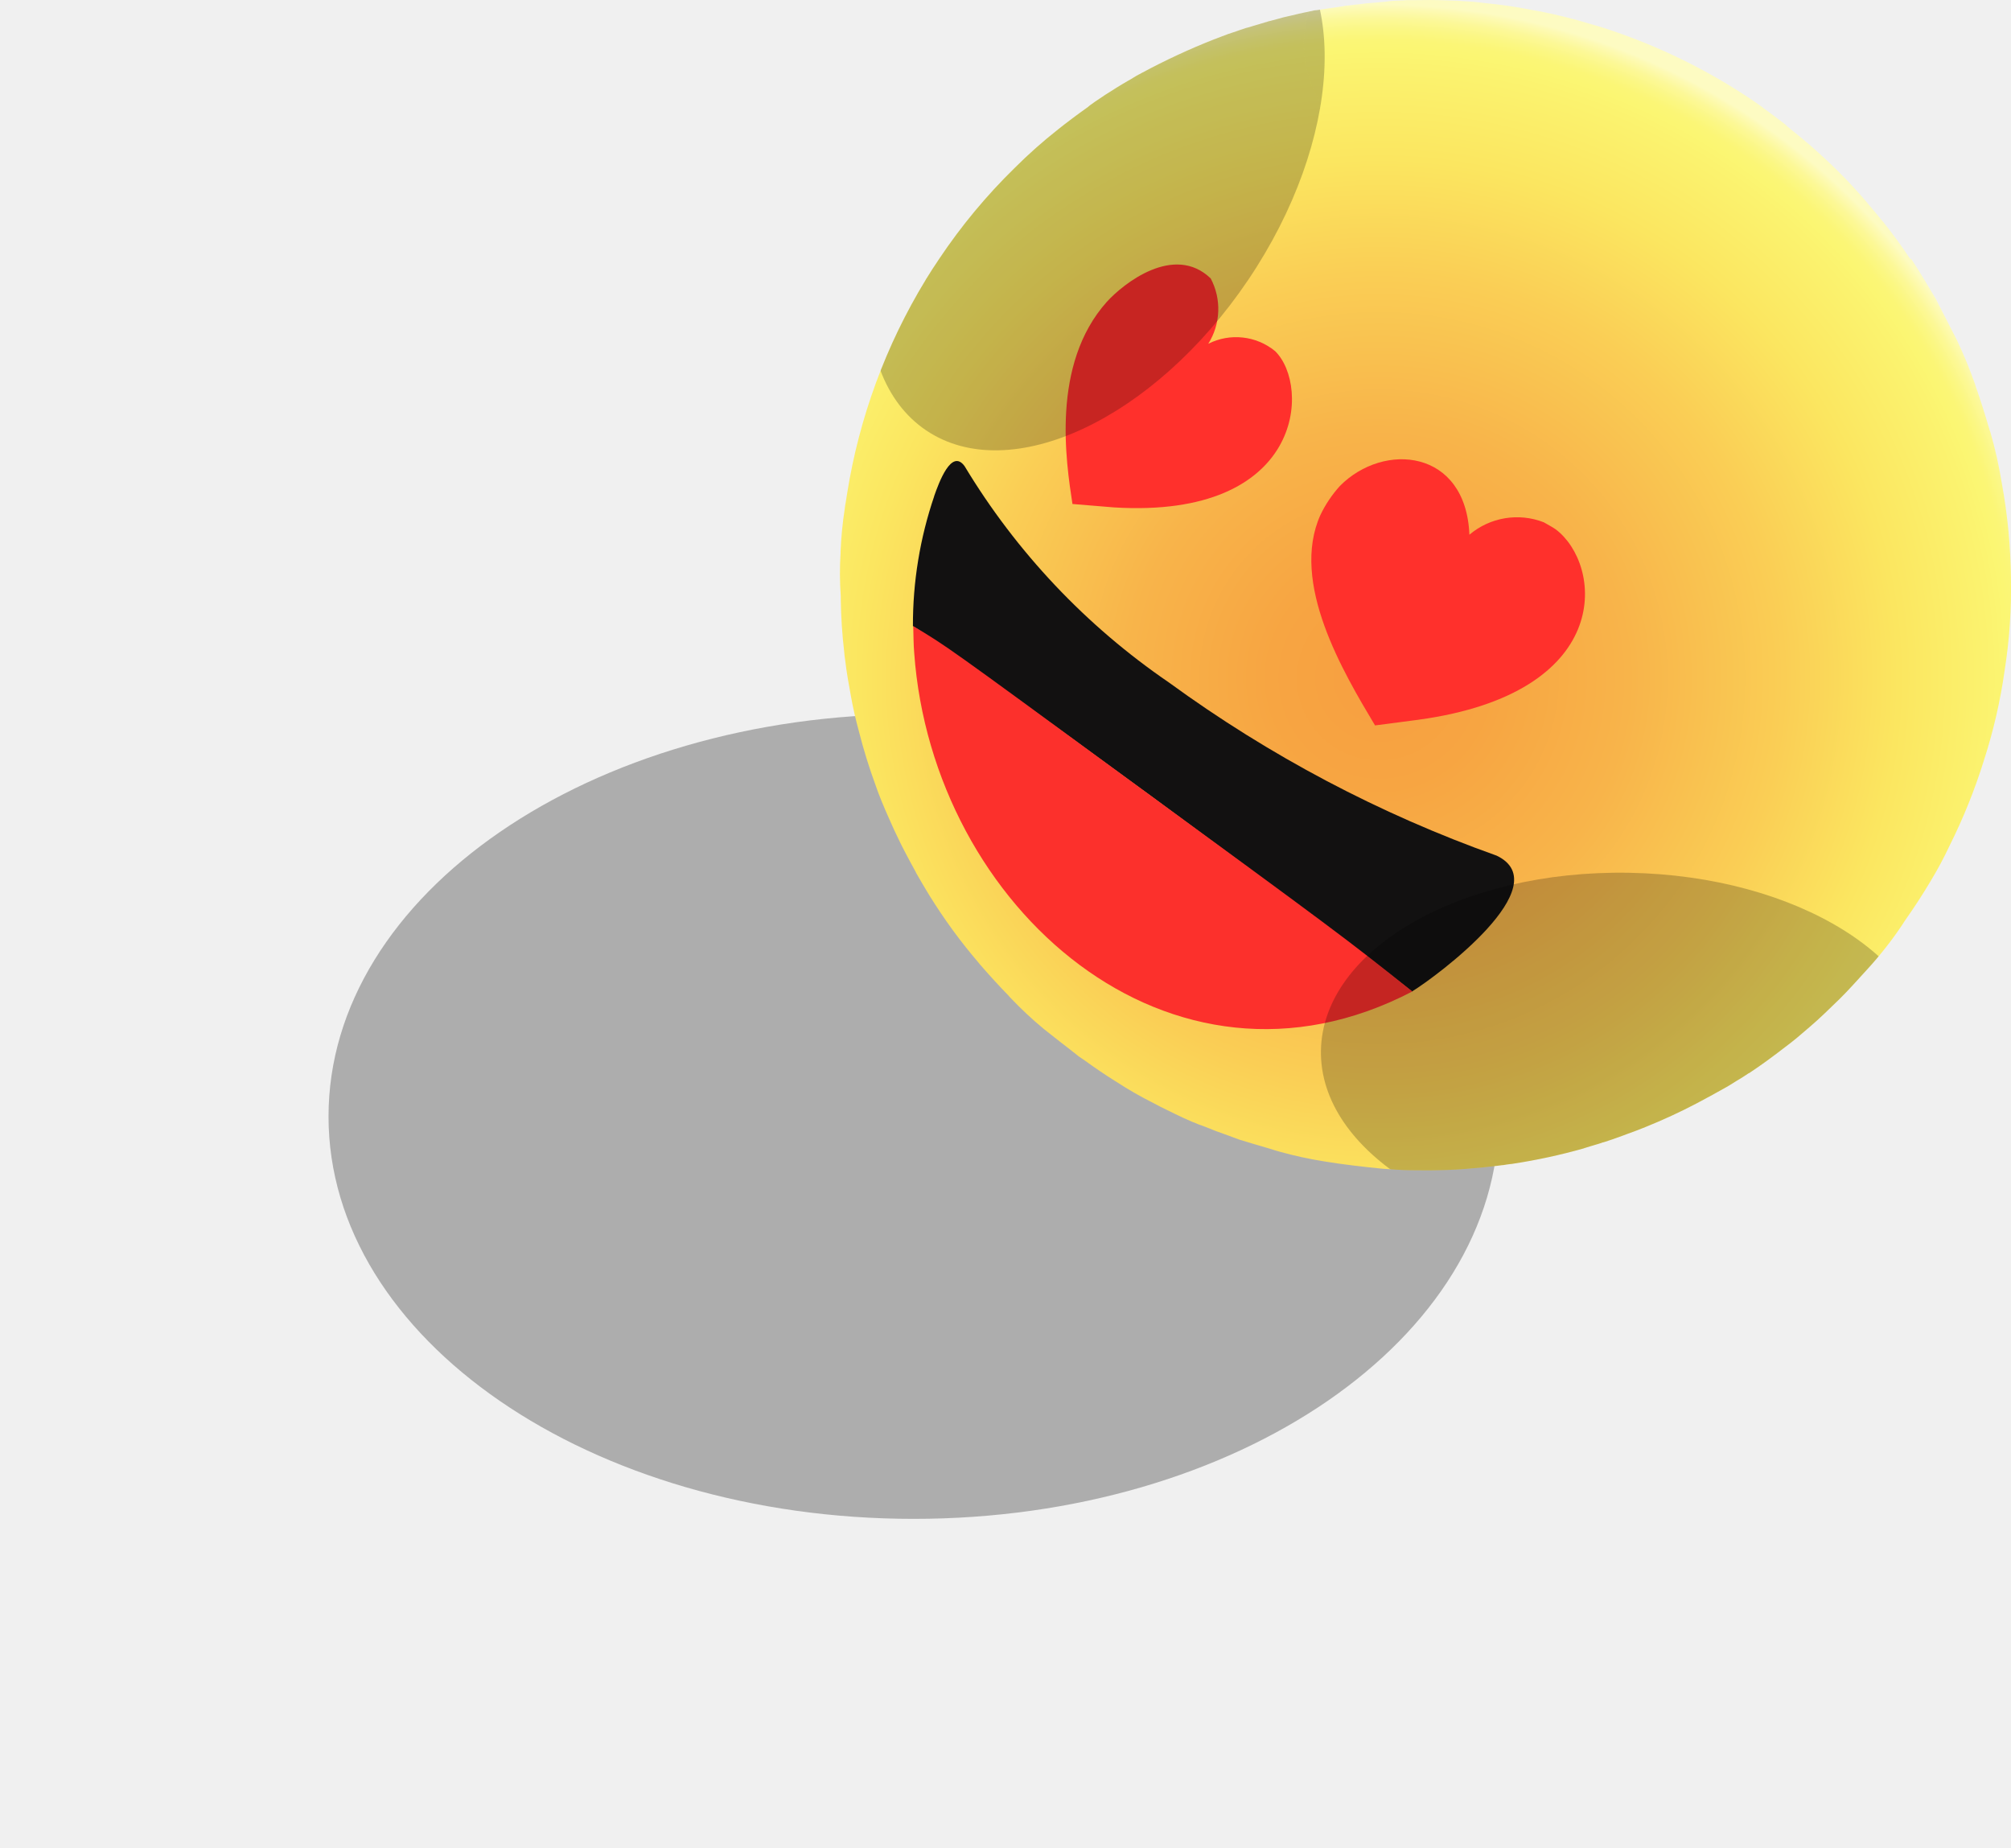
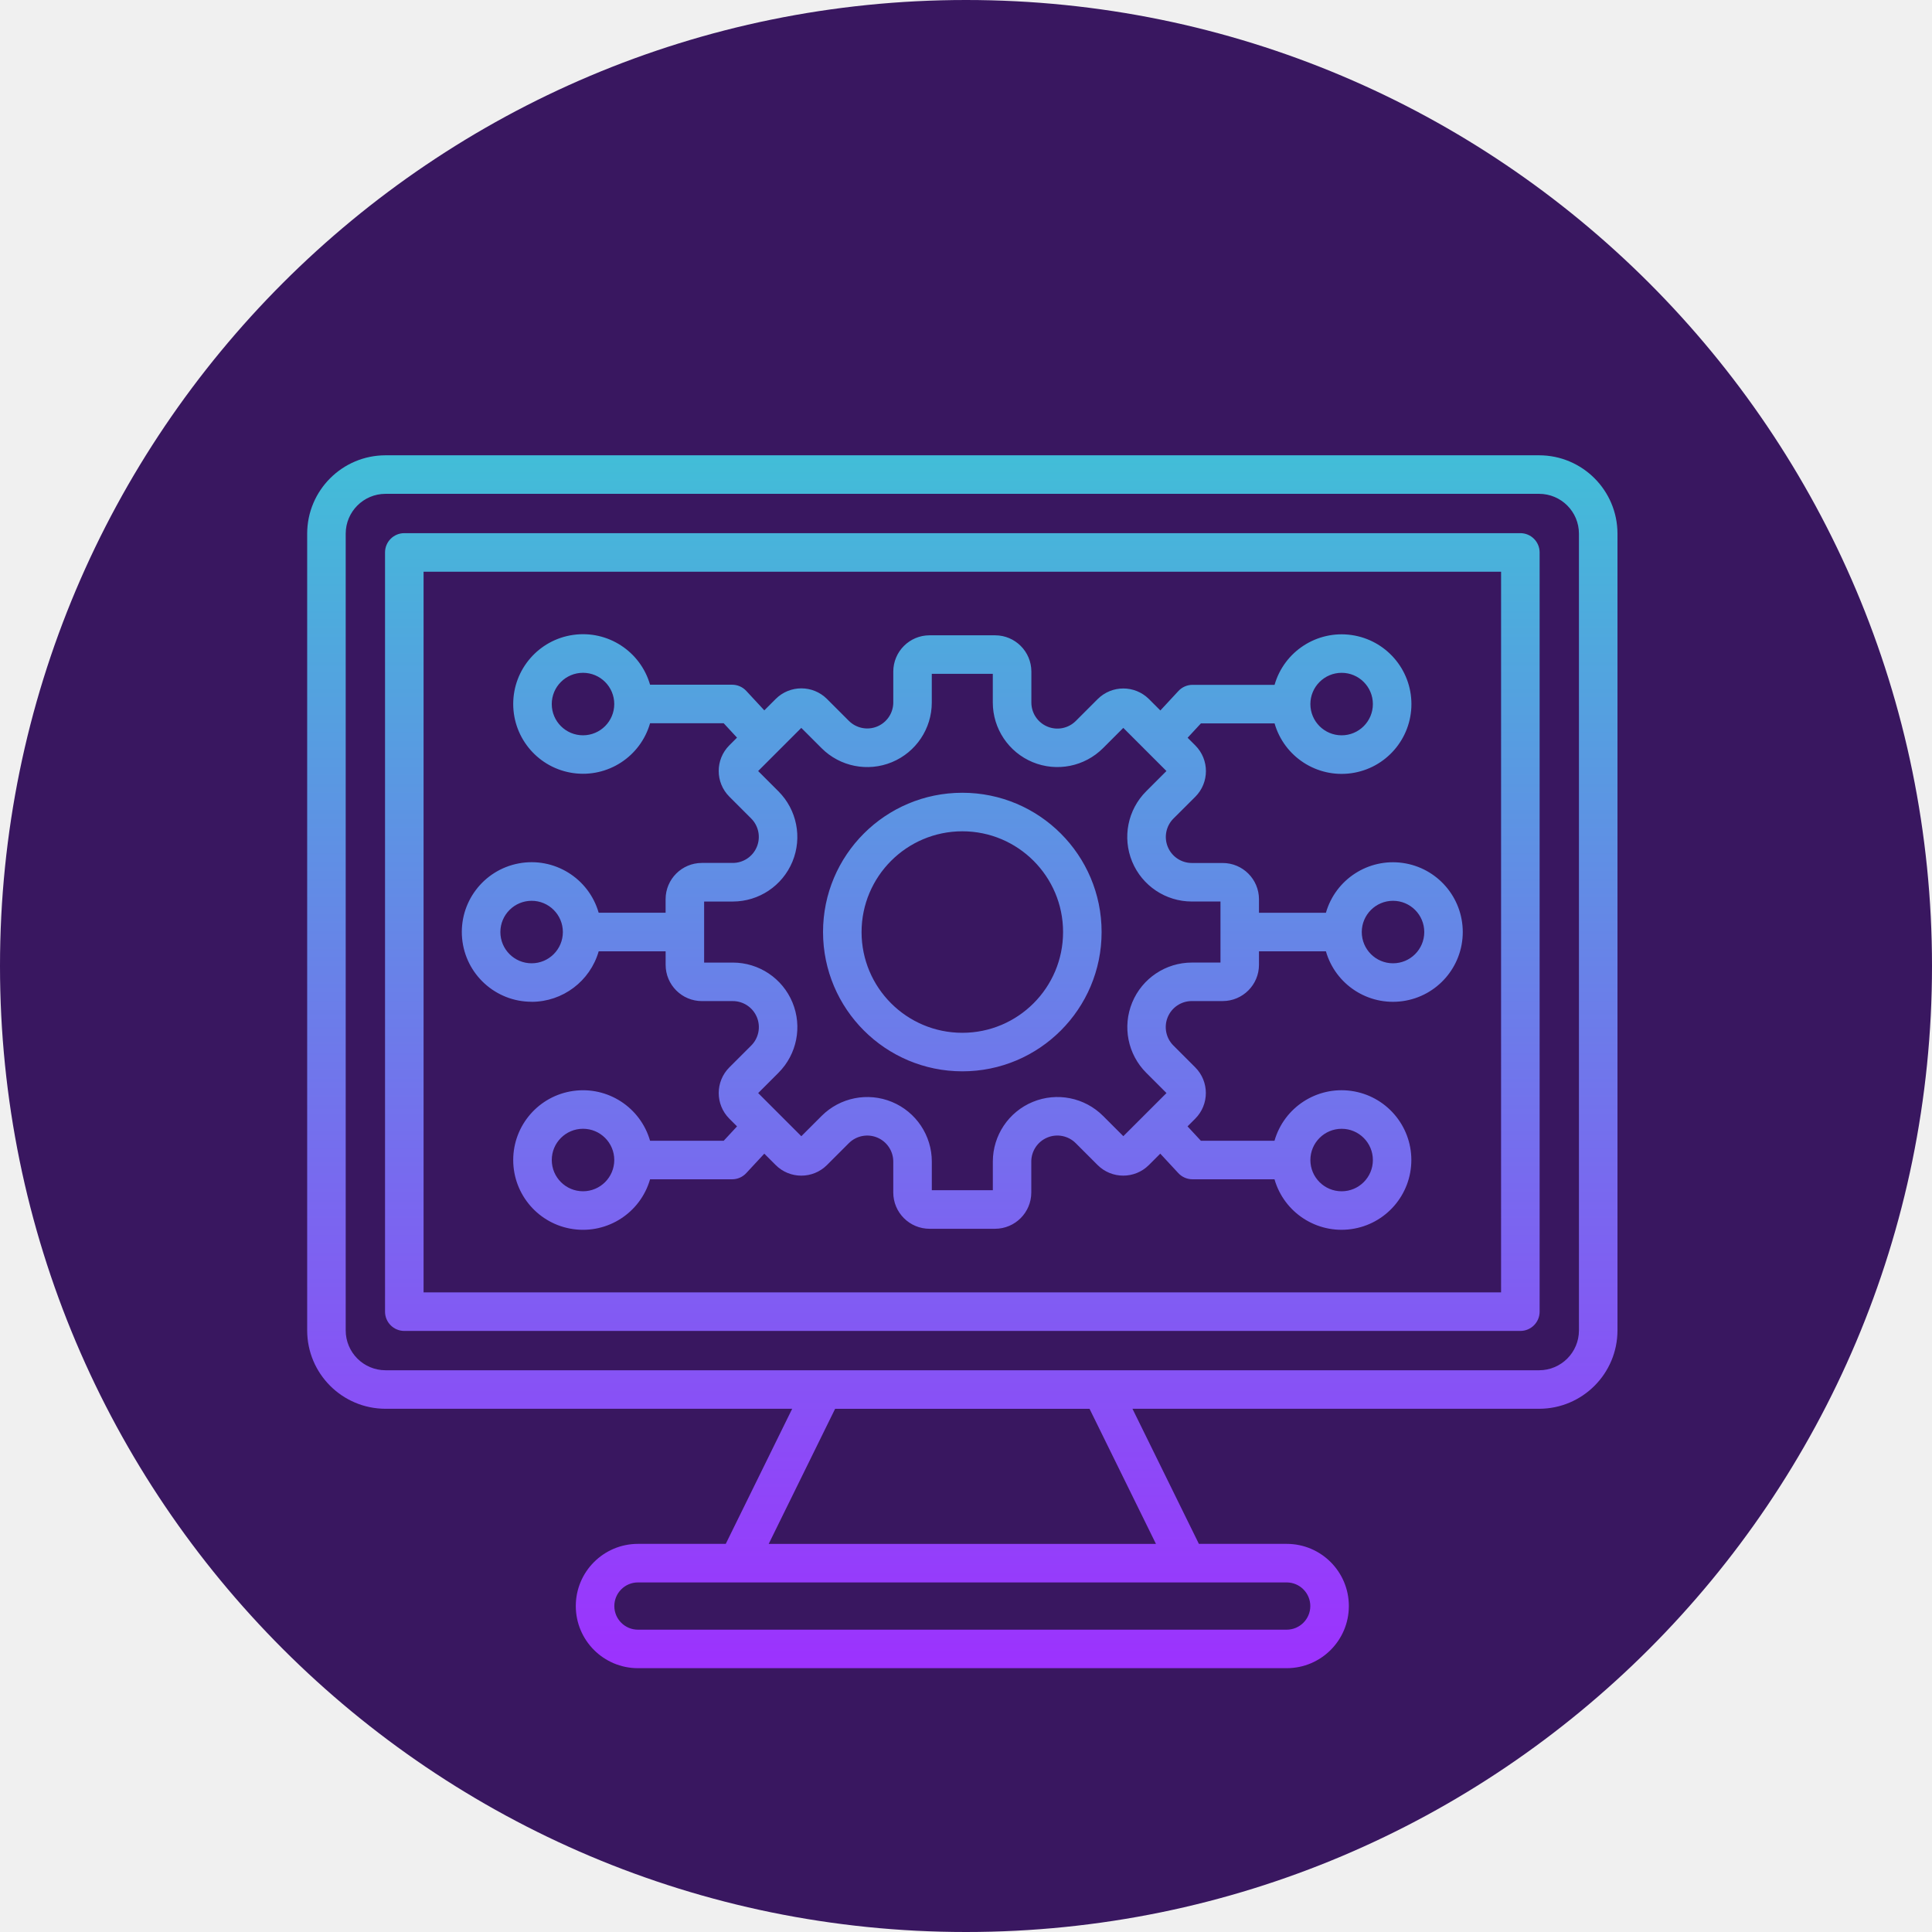
- <svg xmlns="http://www.w3.org/2000/svg" xmlns:xlink="http://www.w3.org/1999/xlink" width="82.478" height="75.758" viewBox="0 0 82.478 75.758">
+ <svg xmlns="http://www.w3.org/2000/svg" width="127" height="127" viewBox="0 0 127 127">
  <defs>
-     <radialGradient id="radial-gradient" cx="0.471" cy="0.58" r="0.575" gradientTransform="matrix(-0.999, -0.004, -0.004, 1, 0.933, 0.001)" gradientUnits="objectBoundingBox">
-       <stop offset="0" stop-color="#f79f40" />
-       <stop offset="0.163" stop-color="#f7a542" />
-       <stop offset="0.371" stop-color="#f8b44a" />
-       <stop offset="0.601" stop-color="#face55" />
-       <stop offset="0.771" stop-color="#fbe660" />
-       <stop offset="0.91" stop-color="#fbf36f" />
-       <stop offset="0.932" stop-color="#fbf672" />
-       <stop offset="0.947" stop-color="#fbf676" />
-       <stop offset="0.962" stop-color="#fbf783" />
-       <stop offset="0.978" stop-color="#fcf897" />
-       <stop offset="0.994" stop-color="#fdfab4" />
-       <stop offset="1" stop-color="#fdfbc2" />
-     </radialGradient>
-     <clipPath id="clip-path">
-       <path id="Trazado_116496" data-name="Trazado 116496" d="M52.65,29.84v-.06c0-.11-.03-.77-.15-1.75-.01-.09-.02-.17-.03-.26-.02-.12-.04-.25-.06-.38a23.894,23.894,0,0,0-3.15-8.77c0-.01-.01-.01-.01-.02-.17-.29-.35-.57-.54-.85h0a23.353,23.353,0,0,0-3.06-3.74,20.449,20.449,0,0,0-1.77-1.6c-.39-.32-.78-.62-1.19-.91a.265.265,0,0,1-.06-.05l-.05-.04-.21-.15c-.26-.18-.55-.37-.86-.57h0c-.01-.01-.02-.01-.03-.02-.15-.09-.3-.19-.47-.28-.07-.04-.15-.09-.22-.13s-.12-.07-.19-.11a1.092,1.092,0,0,0-.15-.08,25.413,25.413,0,0,0-2.93-1.4c-.26-.11-.47-.18-.58-.23l-.18-.07-.18-.07c-.01,0-.02-.01-.03-.01l-.04-.01-.3-.1-.04-.01c-.01,0-.03-.01-.04-.01l-.2-.07a2.759,2.759,0,0,0-.27-.08l-.23-.07c-.04-.01-.09-.03-.13-.04-.01,0-.03-.01-.04-.01s-.03-.01-.05-.01a.636.636,0,0,1-.07-.02l-.26-.07-.22-.06c-.07-.02-.14-.03-.21-.05h-.01l-.13-.03-.25-.06-.18-.04a2.049,2.049,0,0,0-.24-.05c-.01,0-.03-.01-.04-.01-.06-.01-.12-.03-.18-.04l-.11-.02-.13-.03h-.02l-.04-.01c-.02,0-.05-.01-.07-.01a1.766,1.766,0,0,1-.2-.04.6.6,0,0,0-.12-.02h0a2.068,2.068,0,0,1-.22-.04l-.19-.03c-.03-.01-.07-.01-.11-.02a.985.985,0,0,0-.17-.02,1,1,0,0,0-.16-.02l-.27-.03-.25-.03c-.03,0-.05-.01-.08-.01h-.02a1.641,1.641,0,0,0-.23-.02l-.34-.03c-.08-.01-.16-.01-.23-.02-.09-.01-.17-.01-.26-.02s-.18-.01-.27-.02A.97.97,0,0,1,29.76,7h-.37c-.48-.01-.96-.01-1.45,0-.11,0-.21,0-.31.01s-.22.01-.32.02c-.07,0-.13.01-.19.01-.16.01-.31.02-.46.04-.05,0-.11.01-.16.01-.22.02-.43.04-.64.07-.1.01-.2.02-.3.04h-.01c-.02,0-.04.01-.06.01q-.24.03-.45.06c-.11.02-.23.04-.34.05-.26.04-.47.08-.61.11-.7.14-1.38.3-2.06.5-.41.11-.77.22-1.21.38a24.021,24.021,0,0,0-5.31,2.61h0c-.17.11-.33.22-.49.33a.265.265,0,0,0-.06.05c-.28.2-.56.4-.84.61a.423.423,0,0,1-.07.05l-.02.02-.02.02c-.01.01-.02.02-.03.02s-.02.01-.03.02c-.08.06-.15.12-.23.18-.15.12-.3.24-.44.36-.08.07-.16.13-.24.2-.16.14-.32.27-.46.4l-.02.02-.02.02c-.03.03-.07.06-.1.09-.75.69-1.21,1.19-1.24,1.22-.23.25-.46.51-.69.77-.16.19-.33.38-.5.59-.01.01-.02.03-.04.04l-.03.03c-.34.42-.69.89-1.08,1.46l-.01.01-.01.01c-.01.01-.01.02-.02.02-.18.26-.36.55-.54.86-.16.26-.32.52-.46.75l-.46.88c-.15.29-.29.56-.42.82a16.758,16.758,0,0,0-.76,1.82h0v.01c-.22.6-.42,1.23-.6,1.84l-.01.02a.037.037,0,0,1-.01.03,17.968,17.968,0,0,0-.5,2.13,23.506,23.506,0,0,0-.17,7.66,22.794,22.794,0,0,0,.82,3.68,23.944,23.944,0,0,0,1.38,3.51,15.311,15.311,0,0,0,.75,1.42c.32.56.68,1.11,1.06,1.66.04.07.09.13.13.2a16,16,0,0,0,1.39,1.8c.34.37.78.88,1.14,1.24s.83.82,1.22,1.15h0c.42.37.6.53.99.83q.72.585,1.47,1.08h.01c.16.11.32.22.49.32.19.12.38.24.55.34.09.05.22.13.36.21a.573.573,0,0,1,.07.04c.15.09.33.18.52.29.04.02.09.05.13.07a22.789,22.789,0,0,0,2.12,1c.18.07.42.17.7.28l.24.09.42.15.3.1.11.03c.01,0,.01,0,.02.01l.16.05a2.759,2.759,0,0,0,.27.08l.26.08c.01,0,.02,0,.02.01a22.1,22.1,0,0,0,2.96.66l.09.01c.08.01.17.03.27.04h.03l.23.03.53.06c.24.03.56.05.79.07s.49.03.74.04h.02c.13.01.25.01.37.01.33.01.77,0,1.1.01s.79-.03,1.13-.05c.72-.06,1.68-.17,2.39-.28a18.747,18.747,0,0,0,1.84-.38c.14-.04.28-.08.43-.12.43-.12.87-.25,1.24-.36l.43-.16c.35-.12.69-.25,1.03-.38l.17-.06c.4-.15.89-.38,1.32-.59.19-.09.37-.18.55-.28a15.71,15.71,0,0,0,1.56-.88c.02-.01.03-.02.05-.03.41-.26.82-.52,1.22-.81.09-.06.18-.12.26-.17l.44-.34c.12-.09.23-.18.35-.27l.66-.52a14.289,14.289,0,0,0,1.37-1.26l.03-.03.07-.07c.35-.35.74-.77,1.2-1.29a.138.138,0,0,0,.03-.04h0a20.958,20.958,0,0,0,2.02-2.71c.01-.01.01-.02.02-.03.19-.3.38-.61.57-.95v-.01h0c.08-.14.16-.29.24-.44.11-.2.22-.41.31-.59l.09-.18c.16-.32.31-.65.47-.99.21-.47.41-.94.56-1.36h0c.26-.7.5-1.44.71-2.23.13-.48.25-.96.33-1.41.1-.48.18-.98.25-1.5.02-.12.03-.23.05-.34.08-.69.14-1.41.16-2.14v-.13C52.68,31.04,52.68,30.45,52.65,29.84Z" transform="translate(-4.654 -6.992)" />
-     </clipPath>
-     <linearGradient id="linear-gradient" x1="-0.166" y1="-323.933" x2="-1.166" y2="-323.933" gradientUnits="objectBoundingBox">
-       <stop offset="0" stop-color="#19b79c" />
-       <stop offset="0.405" stop-color="#1dbb9e" />
-       <stop offset="0.825" stop-color="#2ac8a3" />
-       <stop offset="0.997" stop-color="#31cfa6" />
+     <linearGradient id="linear-gradient" x1="0.5" x2="0.5" y2="1" gradientUnits="objectBoundingBox">
+       <stop offset="0" stop-color="#42bdd8" />
+       <stop offset="1" stop-color="#9c32fe" />
    </linearGradient>
-     <linearGradient id="linear-gradient-2" x1="-2.106" y1="-363.238" x2="-3.08" y2="-363.238" xlink:href="#linear-gradient" />
-     <clipPath id="clip-path-2">
-       <path id="Trazado_116504" data-name="Trazado 116504" d="M4.652,29.65v-.06a15.757,15.757,0,0,1,.17-1.74,2.335,2.335,0,0,1,.04-.26c.02-.12.04-.25.06-.38a24.088,24.088,0,0,1,3.22-8.75c0-.01.01-.01.01-.02.18-.29.36-.57.55-.85h0a23.39,23.39,0,0,1,3.09-3.72,20.134,20.134,0,0,1,1.78-1.58q.585-.465,1.2-.9a.265.265,0,0,0,.06-.05l.05-.04.21-.15c.26-.18.55-.37.86-.56h0c.01-.01.02-.01.03-.02.15-.09.31-.19.47-.28a2.53,2.53,0,0,0,.22-.13c.06-.04.12-.07.19-.11.05-.03.1-.05.15-.08a27.308,27.308,0,0,1,2.95-1.37c.26-.1.47-.18.58-.22l.18-.06.18-.06c.01,0,.02-.01.03-.01l.05-.02.3-.1.04-.01c.01,0,.03-.01.04-.01l.2-.06c.08-.02.19-.06.27-.08l.23-.07a.647.647,0,0,0,.13-.04c.01,0,.03-.01.04-.01s.03-.01.05-.01a.637.637,0,0,0,.07-.02l.26-.07.22-.06c.07-.02.14-.03.21-.05h.01l.13-.03c.08-.02.18-.04.25-.06l.18-.04c.08-.02.16-.03.24-.05.01,0,.03-.01.04-.01a1.163,1.163,0,0,0,.18-.04l.11-.01.13-.02h.02l.04-.01c.02,0,.05-.01.07-.01l.2-.03c.04-.01.09-.01.13-.02h0l.22-.03.19-.03a.516.516,0,0,0,.11-.02.985.985,0,0,1,.17-.02c.06-.01.11-.01.16-.02l.27-.03.25-.03c.03,0,.05-.01.08-.01h.02c.07-.01.15-.01.23-.02l.34-.03c.08-.01.16-.01.23-.02a1.569,1.569,0,0,1,.24-.03,2.437,2.437,0,0,1,.27-.01.86.86,0,0,1,.16-.01l.15-.01h.24c.49-.01.97-.01,1.45.01.11,0,.21.01.31.01s.22.01.32.02c.07,0,.13.01.19.01.16.01.31.02.46.04.05.01.11.01.16.02.22.02.43.05.64.07.1.01.2.03.3.04h.01c.02,0,.04.01.06.01.16.02.31.05.45.07l.34.06c.26.05.47.09.6.11.69.14,1.38.31,2.06.52.41.11.76.23,1.21.39a24.178,24.178,0,0,1,5.28,2.65h0c.16.11.33.22.49.34a.265.265,0,0,1,.06.05c.28.2.56.41.83.62a.424.424,0,0,0,.07.05l.02.02.02.02.03.03c.01.01.02.01.02.02.08.06.15.12.22.18.15.12.3.24.44.36.08.07.16.14.24.2.16.14.31.28.46.41l.02.02.02.02c.03.03.07.06.1.09.75.69,1.2,1.2,1.23,1.23.23.25.46.51.68.78.16.19.32.38.49.59.01.01.02.03.04.04l.02.03c.33.42.69.89,1.07,1.47l.04.01.01.01c.01.01.01.02.02.02.17.26.36.56.54.86.16.26.31.53.45.75l.45.88c.15.29.29.56.42.82a18.431,18.431,0,0,1,.75,1.83h0v.01c.21.6.41,1.23.59,1.85l.01.02a.037.037,0,0,0,.01.03,17.59,17.59,0,0,1,.48,2.14,22.71,22.71,0,0,1,.37,3.87,21.465,21.465,0,0,1-.26,3.8,21.96,21.96,0,0,1-.85,3.68,23.286,23.286,0,0,1-1.41,3.5,15.244,15.244,0,0,1-.76,1.42c-.33.56-.69,1.11-1.07,1.65-.04.07-.09.13-.13.2a15.2,15.2,0,0,1-1.41,1.79c-.34.37-.79.88-1.15,1.23s-.84.82-1.22,1.14h0c-.43.37-.6.52-1,.82-.49.38-.98.74-1.48,1.07H41.9c-.16.11-.32.21-.49.31-.19.12-.38.24-.55.33-.09.05-.22.12-.36.2a.574.574,0,0,0-.07.04c-.15.08-.33.18-.52.28-.04.02-.09.05-.13.07a23.108,23.108,0,0,1-2.12.98c-.18.07-.42.17-.71.27l-.24.09-.42.15-.3.1-.11.03c-.01,0-.01,0-.02.01l-.16.05c-.08.02-.19.06-.27.08l-.26.08c-.01,0-.02,0-.02.01a23.962,23.962,0,0,1-2.96.64l-.09.01c-.08.01-.17.02-.27.04H31.8l-.23.03-.53.06c-.24.02-.56.05-.79.07s-.49.03-.74.04h-.02c-.13,0-.25.01-.37.01-.33.01-.77,0-1.1,0s-.79-.04-1.13-.06c-.72-.07-1.68-.18-2.39-.3a16.281,16.281,0,0,1-1.84-.4c-.14-.04-.28-.08-.43-.13-.43-.12-.87-.26-1.24-.37l-.43-.16c-.35-.12-.69-.25-1.03-.39l-.17-.06c-.4-.15-.88-.38-1.32-.6-.19-.09-.37-.18-.55-.28a15.612,15.612,0,0,1-1.55-.89.219.219,0,0,0-.05-.03c-.41-.26-.81-.53-1.21-.82-.09-.06-.17-.12-.25-.17L14,49.97c-.12-.09-.23-.18-.35-.27l-.66-.52a15.233,15.233,0,0,1-1.36-1.27l-.03-.03-.06-.07c-.34-.35-.74-.78-1.19-1.3a.138.138,0,0,1-.03-.04h0a21.889,21.889,0,0,1-2-2.73c-.01-.01-.01-.02-.02-.03-.18-.3-.37-.61-.56-.95v-.01h0c-.08-.14-.16-.29-.24-.44-.11-.21-.22-.41-.31-.59l-.09-.18c-.16-.32-.31-.65-.46-.99-.21-.47-.41-.95-.55-1.36h0a22.441,22.441,0,0,1-.69-2.23c-.13-.48-.24-.96-.32-1.41-.09-.49-.18-.98-.24-1.5-.02-.12-.03-.23-.04-.34a21.166,21.166,0,0,1-.14-2.14v-.13A13.347,13.347,0,0,1,4.652,29.65Z" transform="translate(-4.627 -6.983)" fill="url(#radial-gradient)" />
-     </clipPath>
  </defs>
-   <g id="Grupo_157926" data-name="Grupo 157926" transform="translate(13.474)">
-     <ellipse id="Elipse_4737" data-name="Elipse 4737" cx="24" cy="16.5" rx="24" ry="16.5" transform="translate(0 29.284)" fill="#0b0b0b" opacity="0.292" style="mix-blend-mode: multiply;isolation: isolate" />
-     <path id="Trazado_116493" data-name="Trazado 116493" d="M4.652,29.65v-.06a15.757,15.757,0,0,1,.17-1.74,2.335,2.335,0,0,1,.04-.26c.02-.12.04-.25.06-.38a24.088,24.088,0,0,1,3.22-8.75c0-.01.01-.01.01-.02.18-.29.36-.57.55-.85h0a23.39,23.39,0,0,1,3.09-3.72,20.134,20.134,0,0,1,1.78-1.58q.585-.465,1.2-.9a.265.265,0,0,0,.06-.05l.05-.04.21-.15c.26-.18.55-.37.86-.56h0c.01-.01.02-.01.03-.02.15-.09.31-.19.47-.28a2.53,2.53,0,0,0,.22-.13c.06-.04.12-.07.19-.11.05-.03.1-.05.15-.08a27.308,27.308,0,0,1,2.95-1.37c.26-.1.47-.18.58-.22l.18-.06.18-.06c.01,0,.02-.01.03-.01l.05-.02.3-.1.04-.01c.01,0,.03-.01.04-.01l.2-.06c.08-.02.19-.06.27-.08l.23-.07a.647.647,0,0,0,.13-.04c.01,0,.03-.01.04-.01s.03-.01.05-.01a.637.637,0,0,0,.07-.02l.26-.07.22-.06c.07-.02.14-.03.21-.05h.01l.13-.03c.08-.02.18-.04.25-.06l.18-.04c.08-.02.16-.03.24-.05.01,0,.03-.01.04-.01a1.163,1.163,0,0,0,.18-.04l.11-.01.13-.02h.02l.04-.01c.02,0,.05-.01.07-.01l.2-.03c.04-.01.09-.01.13-.02h0l.22-.03.19-.03a.516.516,0,0,0,.11-.02.985.985,0,0,1,.17-.02c.06-.01.11-.01.16-.02l.27-.03.25-.03c.03,0,.05-.01.08-.01h.02c.07-.01.15-.01.23-.02l.34-.03c.08-.01.16-.01.23-.02a1.569,1.569,0,0,1,.24-.03,2.437,2.437,0,0,1,.27-.01.86.86,0,0,1,.16-.01l.15-.01h.24c.49-.01.97-.01,1.45.01.11,0,.21.01.31.01s.22.01.32.02c.07,0,.13.01.19.01.16.01.31.02.46.04.05.01.11.01.16.02.22.02.43.05.64.07.1.01.2.03.3.04h.01c.02,0,.04.01.06.01.16.02.31.05.45.07l.34.06c.26.05.47.09.6.11.69.14,1.38.31,2.06.52.41.11.76.23,1.21.39a24.178,24.178,0,0,1,5.28,2.65h0c.16.11.33.22.49.34a.265.265,0,0,1,.06.05c.28.2.56.41.83.62a.424.424,0,0,0,.07.05l.02.02.02.02.03.03c.01.01.02.01.02.02.08.06.15.12.22.18.15.12.3.24.44.36.08.07.16.14.24.2.16.14.31.28.46.41l.02.02.02.02c.03.03.07.06.1.09.75.69,1.2,1.2,1.23,1.23.23.25.46.51.68.78.16.19.32.38.49.59.01.01.02.03.04.04l.02.03c.33.42.69.89,1.07,1.47l.04.01.01.01c.01.01.01.02.02.02.17.26.36.56.54.86.16.26.31.53.45.75l.45.88c.15.29.29.56.42.82a18.431,18.431,0,0,1,.75,1.83h0v.01c.21.6.41,1.23.59,1.85l.01.02a.037.037,0,0,0,.01.03,17.59,17.59,0,0,1,.48,2.14,22.71,22.71,0,0,1,.37,3.87,21.465,21.465,0,0,1-.26,3.8,21.96,21.96,0,0,1-.85,3.68,23.286,23.286,0,0,1-1.41,3.5,15.244,15.244,0,0,1-.76,1.42c-.33.56-.69,1.11-1.07,1.65-.04.07-.09.13-.13.2a15.2,15.2,0,0,1-1.41,1.79c-.34.37-.79.88-1.15,1.23s-.84.82-1.22,1.14h0c-.43.37-.6.52-1,.82-.49.38-.98.74-1.48,1.07H41.9c-.16.11-.32.21-.49.31-.19.12-.38.24-.55.33-.09.05-.22.12-.36.2a.574.574,0,0,0-.07.04c-.15.08-.33.18-.52.28-.04.02-.09.05-.13.07a23.108,23.108,0,0,1-2.12.98c-.18.07-.42.17-.71.27l-.24.09-.42.15-.3.1-.11.03c-.01,0-.01,0-.02.01l-.16.05c-.08.02-.19.06-.27.08l-.26.08c-.01,0-.02,0-.02.01a23.962,23.962,0,0,1-2.96.64l-.09.01c-.08.01-.17.02-.27.04H31.8l-.23.03-.53.06c-.24.02-.56.05-.79.07s-.49.03-.74.04h-.02c-.13,0-.25.01-.37.01-.33.01-.77,0-1.1,0s-.79-.04-1.13-.06c-.72-.07-1.68-.18-2.39-.3a16.281,16.281,0,0,1-1.84-.4c-.14-.04-.28-.08-.43-.13-.43-.12-.87-.26-1.24-.37l-.43-.16c-.35-.12-.69-.25-1.03-.39l-.17-.06c-.4-.15-.88-.38-1.32-.6-.19-.09-.37-.18-.55-.28a15.612,15.612,0,0,1-1.55-.89.219.219,0,0,0-.05-.03c-.41-.26-.81-.53-1.21-.82-.09-.06-.17-.12-.25-.17L14,49.97c-.12-.09-.23-.18-.35-.27l-.66-.52a15.233,15.233,0,0,1-1.36-1.27l-.03-.03-.06-.07c-.34-.35-.74-.78-1.19-1.3a.138.138,0,0,1-.03-.04h0a21.889,21.889,0,0,1-2-2.73c-.01-.01-.01-.02-.02-.03-.18-.3-.37-.61-.56-.95v-.01h0c-.08-.14-.16-.29-.24-.44-.11-.21-.22-.41-.31-.59l-.09-.18c-.16-.32-.31-.65-.46-.99-.21-.47-.41-.95-.55-1.36h0a22.441,22.441,0,0,1-.69-2.23c-.13-.48-.24-.96-.32-1.41-.09-.49-.18-.98-.24-1.5-.02-.12-.03-.23-.04-.34a21.166,21.166,0,0,1-.14-2.14v-.13A13.347,13.347,0,0,1,4.652,29.65Z" transform="translate(16.349 -6.983)" fill="url(#radial-gradient)" />
-     <g id="Grupo_86225" data-name="Grupo 86225" transform="translate(20.955 0.009)" clip-path="url(#clip-path)">
-       <path id="Trazado_116494" data-name="Trazado 116494" d="M50.67,21.64a4.37,4.37,0,0,1,.18-.46C50.8,21.33,50.74,21.48,50.67,21.64Z" transform="translate(-48.844 -6.992)" fill="url(#linear-gradient)" />
-       <path id="Trazado_116495" data-name="Trazado 116495" d="M4.7,34.92c.03-.14.05-.28.08-.41C4.75,34.65,4.73,34.79,4.7,34.92Z" transform="translate(43.196 -6.992)" fill="url(#linear-gradient-2)" />
-     </g>
-     <path id="Trazado_116497" data-name="Trazado 116497" d="M25.873,27.33A16.375,16.375,0,0,0,25,32.66c2.26,1.39,16.97,12.2,20.47,14.98,1.03-.63,6.02-4.35,3.47-5.57a52.925,52.925,0,0,1-13.44-7.1,28.664,28.664,0,0,1-8.38-8.87c-.54-.75-1.06.69-1.25,1.23" transform="translate(-1.032 -6.983)" fill="#121111" />
-     <path id="Trazado_116499" data-name="Trazado 116499" d="M29.22,33.76c.75,10.43,10.52,19.05,20.43,13.88-2.65-2.12-3.33-2.62-11.66-8.71-7.45-5.46-7.45-5.46-8.81-6.27.01.33.01.77.04,1.1" transform="translate(-5.199 -6.983)" fill="#fc302c" />
-     <g id="Grupo_86231" data-name="Grupo 86231" transform="translate(40.307 18.833)">
-       <path id="Trazado_116501" data-name="Trazado 116501" d="M22.473,28.1c-1.25,2.78.93,6.44,2.24,8.63.65-.09,1.52-.19,2.17-.29,7.67-1.22,7.14-6.32,5.24-7.75-.14-.1-.34-.2-.49-.29a3.024,3.024,0,0,0-3.05.51c-.14-3.51-3.51-3.82-5.31-2a4.969,4.969,0,0,0-.8,1.19" transform="translate(-22.099 -25.816)" fill="#ff302c" />
-     </g>
-     <g id="Grupo_86232" data-name="Grupo 86232" transform="translate(30.232 10.846)">
-       <path id="Trazado_116503" data-name="Trazado 116503" d="M35.806,19.36c-2.3,2.57-1.67,6.58-1.41,8.29.51.04,1.19.1,1.7.14,7.78.48,8.08-4.98,6.61-6.41a2.529,2.529,0,0,0-2.74-.3,2.679,2.679,0,0,0,.1-2.68c-1.5-1.44-3.58.21-4.26.96" transform="translate(-34.117 -17.829)" fill="#ff302c" />
-     </g>
-     <g id="Enmascarar_grupo_59" data-name="Enmascarar grupo 59" transform="translate(20.976 0)" clip-path="url(#clip-path-2)">
-       <g id="Grupo_86233" data-name="Grupo 86233" transform="translate(-2.683 -7.272)" opacity="0.561" style="mix-blend-mode: multiply;isolation: isolate">
-         <g id="Grupo_86230" data-name="Grupo 86230" transform="translate(0)">
-           <ellipse id="Elipse_4734" data-name="Elipse 4734" cx="12.5" cy="7.5" rx="12.5" ry="7.5" transform="translate(21.707 1.557)" fill="#fff" opacity="0.743" />
-           <ellipse id="Elipse_4735" data-name="Elipse 4735" cx="12.5" cy="7.5" rx="12.5" ry="7.5" transform="translate(26.415 8.388) rotate(124)" opacity="0.387" />
-           <ellipse id="Elipse_4736" data-name="Elipse 4736" cx="12.5" cy="7.5" rx="12.5" ry="7.5" transform="matrix(-1, -0.017, 0.017, -1, 47.282, 58.274)" opacity="0.387" />
-         </g>
-       </g>
-     </g>
+   <g id="Grupo_1150929" data-name="Grupo 1150929" transform="translate(-935.5 -271.833)">
+     <circle id="Elipse_13442" data-name="Elipse 13442" cx="63.5" cy="63.5" r="63.5" transform="translate(935.5 271.833)" fill="#391760" />
+     <path id="integracion-de-sistema" d="M81.983,19.955H6.15A5.156,5.156,0,0,0,1,25.105V77.482a5.156,5.156,0,0,0,5.15,5.15H32.882l-4.366,8.88H22.744a4.086,4.086,0,0,0,0,8.172H65.389a4.086,4.086,0,0,0,0-8.172H59.617l-4.366-8.88H81.983a5.156,5.156,0,0,0,5.15-5.15V25.105a5.156,5.156,0,0,0-5.15-5.15ZM66.941,95.6a1.555,1.555,0,0,1-1.553,1.553H22.744a1.553,1.553,0,0,1,0-3.106H65.389A1.555,1.555,0,0,1,66.941,95.6ZM56.794,91.513H31.339l4.366-8.88H52.428ZM84.6,77.482A2.62,2.62,0,0,1,81.983,80.1H6.15a2.62,2.62,0,0,1-2.617-2.617V25.105A2.62,2.62,0,0,1,6.15,22.488H81.983A2.62,2.62,0,0,1,84.6,25.105ZM80.748,25.073H7.385A1.267,1.267,0,0,0,6.118,26.34V76.248a1.267,1.267,0,0,0,1.267,1.267H80.748a1.267,1.267,0,0,0,1.267-1.267V26.34A1.267,1.267,0,0,0,80.748,25.073ZM79.481,74.981H8.652V27.607h70.83Zm-63.726-19.1a4.594,4.594,0,0,0,4.408-3.32h4.4v.889a2.386,2.386,0,0,0,2.383,2.383h2.034a1.711,1.711,0,0,1,1.21,2.921L28.75,60.192a2.386,2.386,0,0,0,0,3.37l.507.507-.876.945H23.54a4.587,4.587,0,1,0,0,2.533h5.393a1.267,1.267,0,0,0,.929-.405l1.187-1.28.749.749a2.386,2.386,0,0,0,3.37,0l1.438-1.438a1.711,1.711,0,0,1,2.921,1.21v2.034A2.386,2.386,0,0,0,41.911,70.8h4.311A2.386,2.386,0,0,0,48.6,68.416V66.382a1.711,1.711,0,0,1,2.921-1.21l1.438,1.438a2.386,2.386,0,0,0,3.37,0l.749-.749,1.187,1.28a1.267,1.267,0,0,0,.929.405h5.393a4.587,4.587,0,1,0,0-2.533h-4.84l-.876-.945.507-.507a2.387,2.387,0,0,0,0-3.371l-1.438-1.438a1.711,1.711,0,0,1,1.21-2.921h2.034a2.386,2.386,0,0,0,2.383-2.383V52.56h4.4a4.587,4.587,0,1,0,0-2.533h-4.4v-.889a2.386,2.386,0,0,0-2.383-2.383H59.155a1.711,1.711,0,0,1-1.21-2.921L59.383,42.4a2.387,2.387,0,0,0,0-3.371l-.507-.507.876-.945h4.84a4.587,4.587,0,1,0,0-2.533H59.2a1.268,1.268,0,0,0-.929.405l-1.187,1.28-.749-.749a2.387,2.387,0,0,0-3.371,0l-1.438,1.438a1.711,1.711,0,0,1-2.921-1.21V34.171a2.386,2.386,0,0,0-2.383-2.383H41.911a2.386,2.386,0,0,0-2.383,2.383V36.2a1.711,1.711,0,0,1-2.921,1.21l-1.438-1.438a2.386,2.386,0,0,0-3.37,0l-.749.749-1.187-1.28a1.267,1.267,0,0,0-.929-.405H23.54a4.587,4.587,0,1,0,0,2.533h4.84l.876.945-.507.507a2.387,2.387,0,0,0,0,3.371l1.438,1.438a1.711,1.711,0,0,1-1.21,2.921H26.944a2.386,2.386,0,0,0-2.383,2.383v.889h-4.4a4.587,4.587,0,1,0-4.408,5.854Zm3.378,12.453a2.054,2.054,0,1,1,2.054-2.054A2.056,2.056,0,0,1,19.132,68.334ZM69,64.227a2.054,2.054,0,1,1-2.054,2.054A2.056,2.056,0,0,1,69,64.227ZM72.378,49.24a2.054,2.054,0,1,1-2.054,2.054A2.056,2.056,0,0,1,72.378,49.24ZM69,34.254a2.054,2.054,0,1,1-2.054,2.054A2.056,2.056,0,0,1,69,34.254ZM19.132,38.361a2.054,2.054,0,1,1,2.054-2.054A2.056,2.056,0,0,1,19.132,38.361Zm9.845,10.927a4.244,4.244,0,0,0,3-7.246l-1.332-1.332,2.836-2.836,1.332,1.332a4.244,4.244,0,0,0,7.246-3V34.321h4.011v1.884a4.244,4.244,0,0,0,7.246,3l1.332-1.332,2.836,2.836-1.332,1.332a4.244,4.244,0,0,0,3,7.246h1.884V53.3H59.155a4.245,4.245,0,0,0-3,7.246l1.332,1.332L54.65,64.713l-1.332-1.332a4.245,4.245,0,0,0-7.246,3v1.884H42.061V66.383a4.244,4.244,0,0,0-7.246-3l-1.332,1.332-2.836-2.836,1.332-1.332a4.244,4.244,0,0,0-3-7.246H27.094V49.288h1.884ZM15.755,49.24A2.054,2.054,0,1,1,13.7,51.294,2.056,2.056,0,0,1,15.755,49.24ZM44.066,60.45a9.156,9.156,0,1,0-9.156-9.156A9.166,9.166,0,0,0,44.066,60.45Zm0-15.779a6.623,6.623,0,1,1-6.623,6.622A6.63,6.63,0,0,1,44.066,44.671Z" transform="translate(954.692 281.807)" fill="url(#linear-gradient)" />
  </g>
</svg>
